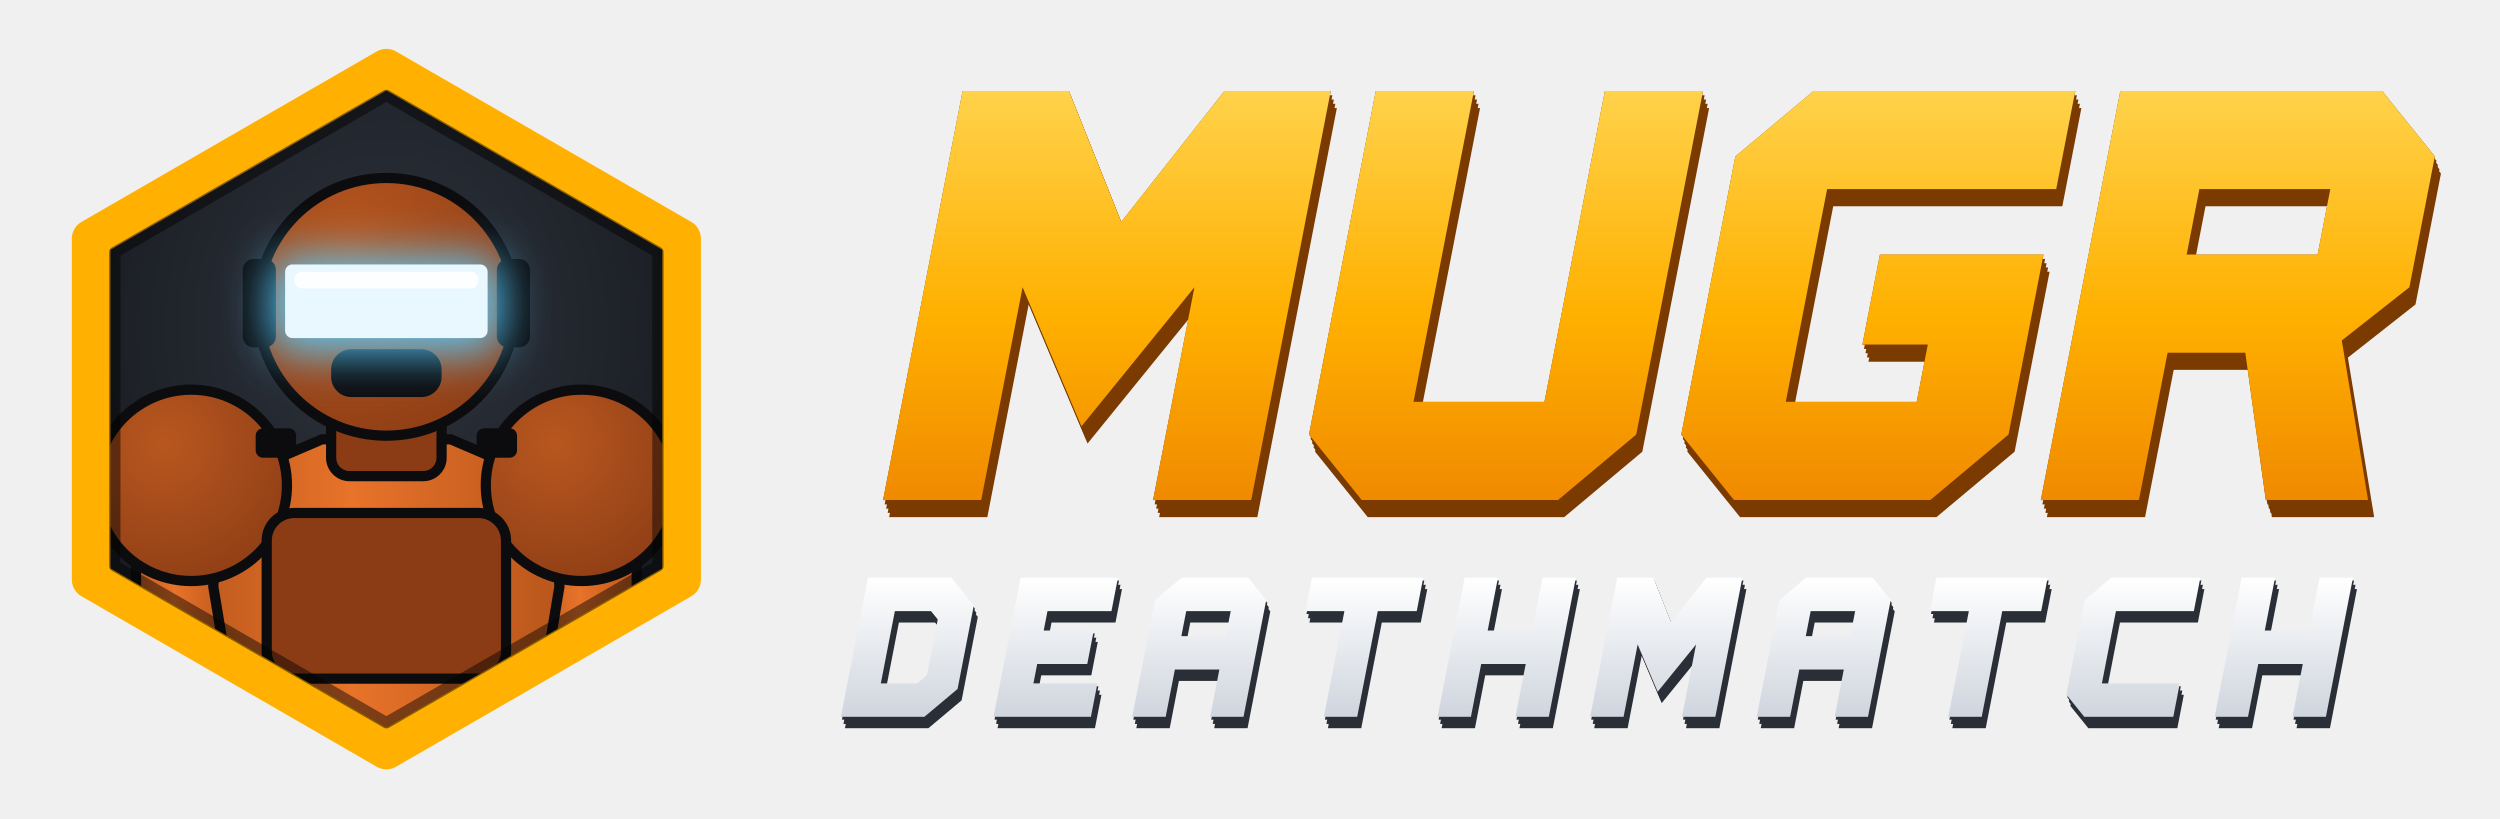
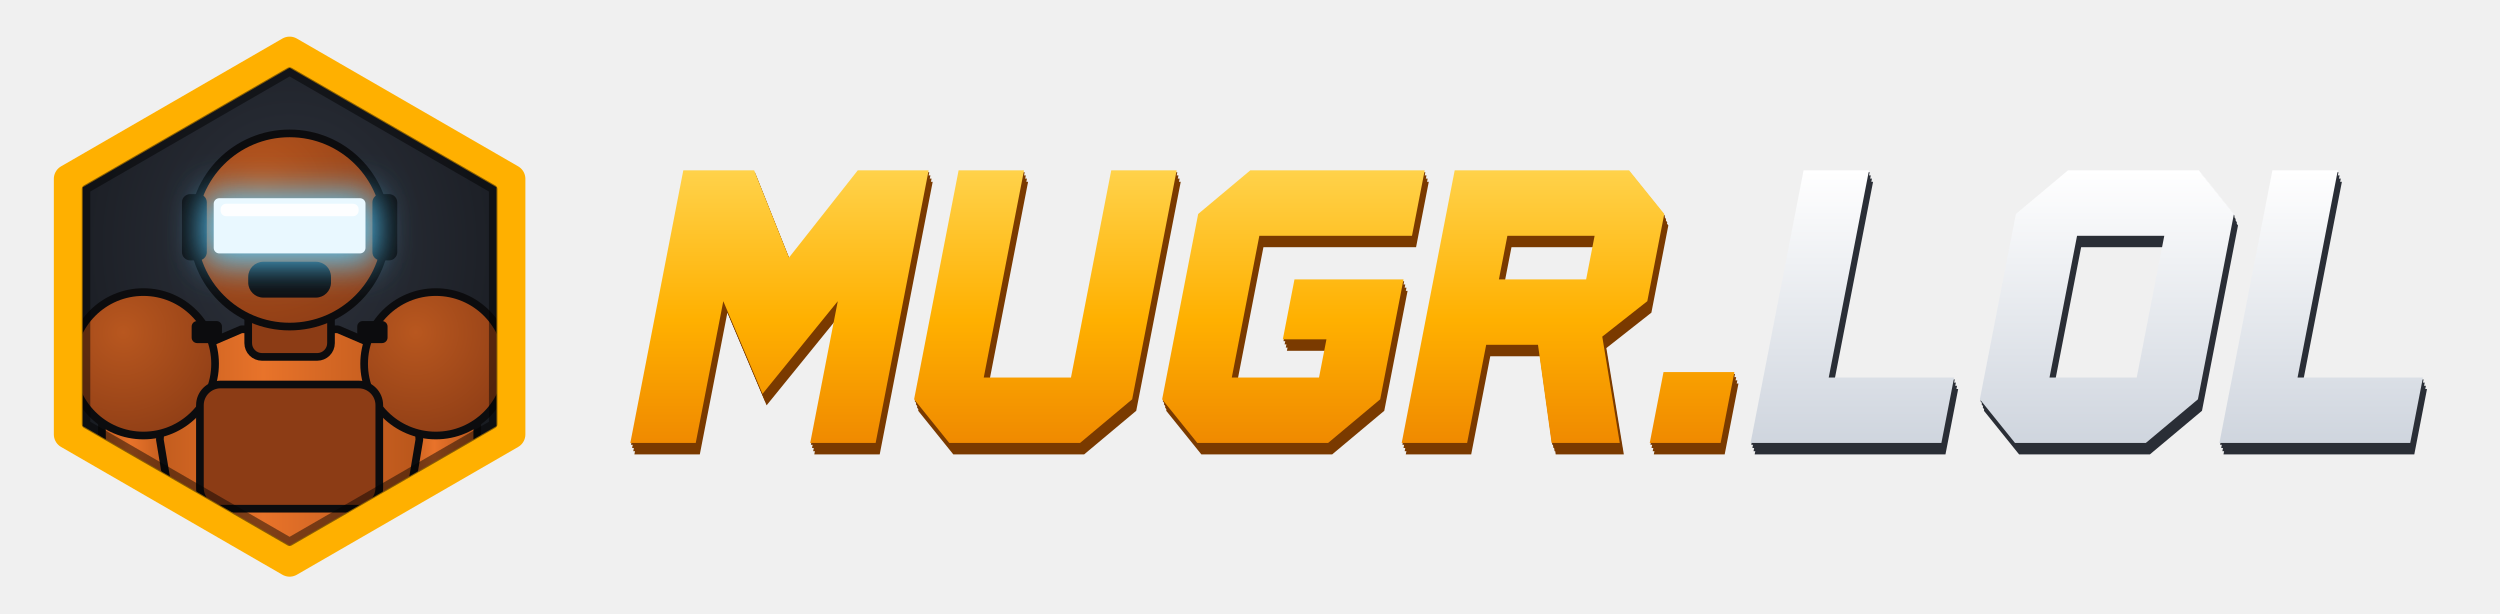
- <svg xmlns="http://www.w3.org/2000/svg" viewBox="0 0 440 144" width="440" height="144" role="img" aria-label="MUGR DEATHMATCH">
+ <svg xmlns="http://www.w3.org/2000/svg" viewBox="0 0 587 144" width="587" height="144" role="img" aria-label="Mugr.lol">
  <defs>
-     <linearGradient id="wa" x1="0" y1="16" x2="0" y2="88" gradientUnits="userSpaceOnUse">
+     <linearGradient id="wa" x1="0" y1="40" x2="0" y2="104" gradientUnits="userSpaceOnUse">
      <stop offset="0" stop-color="#ffd24a" />
      <stop offset=".55" stop-color="#ffb000" />
      <stop offset="1" stop-color="#f08a00" />
    </linearGradient>
-     <linearGradient id="ww" x1="0" y1="101.68" x2="0" y2="126.16" gradientUnits="userSpaceOnUse">
+     <linearGradient id="ww" x1="0" y1="40" x2="0" y2="104" gradientUnits="userSpaceOnUse">
      <stop offset="0" stop-color="#ffffff" />
      <stop offset="1" stop-color="#cfd5de" />
    </linearGradient>
  </defs>
  <g transform="translate(4 8) scale(2)">
    <defs>
      <radialGradient id="wh" cx=".5" cy=".38" r=".7">
        <stop offset="0" stop-color="#2e333d" />
        <stop offset="1" stop-color="#14161b" />
      </radialGradient>
      <radialGradient id="wp" cx=".36" cy=".28" r=".85">
        <stop offset="0" stop-color="#b8571f" />
        <stop offset="1" stop-color="#8c3c15" />
      </radialGradient>
      <linearGradient id="ws" x1="0" y1="0" x2="1" y2="0">
        <stop offset="0" stop-color="#c25c1e" />
        <stop offset=".4" stop-color="#e8732a" />
        <stop offset="1" stop-color="#b9561b" />
      </linearGradient>
      <filter id="wg" x="-50%" y="-150%" width="200%" height="400%">
        <feGaussianBlur stdDeviation="2" />
      </filter>
      <clipPath id="wc">
        <polygon points="32 3.6 56.6 17.8 56.6 46.2 32 60.4 7.4 46.2 7.4 17.8" />
      </clipPath>
    </defs>
    <polygon points="32 2 57.98 17 57.98 47 32 62 6.02 47 6.02 17" fill="url(#wh)" />
    <g clip-path="url(#wc)">
      <rect x="9.97" y="41.14" width="8.42" height="48.6" rx="1.94" fill="url(#ws)" stroke="#0c0c0e" stroke-width=".9" stroke-linejoin="round" />
      <rect x="45.61" y="41.14" width="8.42" height="48.6" rx="1.94" fill="url(#ws)" stroke="#0c0c0e" stroke-width=".9" stroke-linejoin="round" />
      <path d="M26.33 34.66L20.66 37.09L17.1 41.95L16.77 47.62L18.39 57.34L18.39 80.02L45.61 80.02L45.61 57.34L47.23 47.62L46.9 41.95L43.34 37.09L37.67 34.66Z" fill="url(#ws)" stroke="#0c0c0e" stroke-width=".9" stroke-linejoin="round" />
      <circle cx="14.83" cy="38.71" r="8.42" fill="url(#wp)" stroke="#0c0c0e" stroke-width=".9" stroke-linejoin="round" />
      <circle cx="49.17" cy="38.71" r="8.42" fill="url(#wp)" stroke="#0c0c0e" stroke-width=".9" stroke-linejoin="round" />
      <rect x="21.47" y="41.14" width="21.06" height="14.58" rx="2.43" fill="#8c3c15" stroke="#0c0c0e" stroke-width=".9" stroke-linejoin="round" />
      <rect x="20.5" y="33.69" width="3.56" height="2.59" rx="0.65" fill="#0c0c0e" />
      <rect x="39.94" y="33.69" width="3.56" height="2.59" rx="0.65" fill="#0c0c0e" />
      <rect x="27.14" y="31.42" width="9.72" height="6.48" rx="1.62" fill="#8c3c15" stroke="#0c0c0e" stroke-width=".9" stroke-linejoin="round" />
      <circle cx="32" cy="23" r="11.34" fill="url(#wp)" stroke="#0c0c0e" stroke-width=".9" stroke-linejoin="round" />
      <rect x="19.36" y="18.79" width="2.92" height="7.78" rx="0.97" fill="#0c0c0e" />
      <rect x="41.72" y="18.79" width="2.92" height="7.78" rx="0.97" fill="#0c0c0e" />
      <rect x="27.14" y="26.73" width="9.72" height="4.21" rx="1.78" fill="#0c0c0e" />
      <rect x="21.79" y="18.63" width="20.41" height="8.42" rx="1.62" fill="#59ccff" filter="url(#wg)" opacity=".95" />
      <rect x="23.09" y="19.27" width="17.82" height="6.48" rx="0.65" fill="#e9f8ff" />
      <rect x="23.9" y="19.92" width="16.2" height="1.46" rx="0.65" fill="#ffffff" opacity=".9" />
    </g>
    <polygon points="32 2 57.98 17 57.98 47 32 62 6.02 47 6.02 17" fill="none" stroke="#ffb000" stroke-width="3.4" stroke-linejoin="round" />
    <polygon points="32 4.4 55.9 18.2 55.9 45.8 32 59.6 8.1 45.8 8.1 18.2" fill="none" stroke="#000" stroke-opacity=".45" stroke-width="1" stroke-linejoin="round" />
  </g>
-   <g transform="translate(0 126.16) skewX(-11) translate(0 -126.16)">
-     <path d="M148 88L148 16L166.72 16L180.4 39.04L194.08 16L212.8 16L212.8 88L195.52 88L195.52 50.56L180.4 75.04L165.28 50.56L165.28 88ZM220.72 16L238 16L238 70.72L261.04 70.72L261.04 16L278.32 16L278.32 76.48L266.8 88L232.24 88L220.72 76.48ZM297.76 16L343.84 16L343.84 33.28L303.52 33.28L303.52 70.72L326.56 70.72L326.56 60.64L315.04 60.64L315.04 44.8L343.84 44.8L343.84 76.48L332.32 88L297.76 88L286.24 76.48L286.24 27.52ZM351.76 16L397.84 16L409.36 27.52L409.36 50.56L399.28 59.92L409.36 88L391.36 88L382.72 62.08L369.04 62.08L369.04 88L351.76 88ZM369.04 33.28L392.08 33.28L392.08 44.8L369.04 44.8Z" transform="translate(1.66 3.02)" fill="#7a3a00" fill-rule="evenodd" />
-     <path d="M148 88L148 16L166.72 16L180.4 39.04L194.08 16L212.8 16L212.8 88L195.52 88L195.52 50.56L180.4 75.04L165.28 50.56L165.28 88ZM220.72 16L238 16L238 70.72L261.04 70.72L261.04 16L278.32 16L278.32 76.48L266.8 88L232.24 88L220.72 76.48ZM297.76 16L343.84 16L343.84 33.28L303.52 33.28L303.52 70.72L326.56 70.72L326.56 60.64L315.04 60.64L315.04 44.8L343.84 44.8L343.84 76.48L332.32 88L297.76 88L286.24 76.48L286.24 27.52ZM351.76 16L397.84 16L409.36 27.52L409.36 50.56L399.28 59.92L409.36 88L391.36 88L382.72 62.08L369.04 62.08L369.04 88L351.76 88ZM369.04 33.28L392.08 33.28L392.08 44.8L369.04 44.8Z" transform="translate(1.25 2.27)" fill="#7a3a00" fill-rule="evenodd" />
-     <path d="M148 88L148 16L166.72 16L180.4 39.04L194.08 16L212.8 16L212.8 88L195.52 88L195.52 50.56L180.4 75.04L165.28 50.56L165.28 88ZM220.72 16L238 16L238 70.72L261.04 70.72L261.04 16L278.32 16L278.32 76.48L266.8 88L232.24 88L220.72 76.48ZM297.76 16L343.84 16L343.84 33.28L303.52 33.28L303.52 70.72L326.56 70.72L326.56 60.64L315.04 60.64L315.04 44.8L343.84 44.8L343.84 76.48L332.32 88L297.76 88L286.24 76.48L286.24 27.52ZM351.76 16L397.84 16L409.36 27.52L409.36 50.56L399.28 59.92L409.36 88L391.36 88L382.72 62.08L369.04 62.08L369.04 88L351.76 88ZM369.04 33.28L392.08 33.28L392.08 44.8L369.04 44.8Z" transform="translate(0.84 1.52)" fill="#7a3a00" fill-rule="evenodd" />
-     <path d="M148 88L148 16L166.72 16L180.4 39.04L194.08 16L212.8 16L212.8 88L195.52 88L195.52 50.56L180.4 75.04L165.28 50.56L165.28 88ZM220.72 16L238 16L238 70.72L261.04 70.72L261.04 16L278.32 16L278.32 76.48L266.8 88L232.24 88L220.72 76.48ZM297.76 16L343.84 16L343.84 33.28L303.52 33.28L303.52 70.72L326.56 70.72L326.56 60.64L315.04 60.64L315.04 44.8L343.84 44.8L343.84 76.48L332.32 88L297.76 88L286.24 76.48L286.24 27.52ZM351.76 16L397.84 16L409.36 27.52L409.36 50.56L399.28 59.92L409.36 88L391.36 88L382.72 62.08L369.04 62.08L369.04 88L351.76 88ZM369.04 33.28L392.08 33.28L392.08 44.8L369.04 44.8Z" transform="translate(0.43 0.77)" fill="#7a3a00" fill-rule="evenodd" />
-     <path d="M148 88L148 16L166.72 16L180.4 39.04L194.08 16L212.8 16L212.8 88L195.52 88L195.52 50.56L180.4 75.04L165.28 50.56L165.28 88ZM220.72 16L238 16L238 70.72L261.04 70.72L261.04 16L278.32 16L278.32 76.48L266.8 88L232.24 88L220.72 76.48ZM297.76 16L343.84 16L343.84 33.28L303.52 33.28L303.52 70.72L326.56 70.72L326.56 60.64L315.04 60.64L315.04 44.8L343.84 44.8L343.84 76.48L332.32 88L297.76 88L286.24 76.48L286.24 27.52ZM351.76 16L397.84 16L409.36 27.52L409.36 50.56L399.28 59.92L409.36 88L391.36 88L382.72 62.08L369.04 62.08L369.04 88L351.76 88ZM369.04 33.28L392.08 33.28L392.08 44.8L369.04 44.8Z" transform="translate(0.01 0.02)" fill="#7a3a00" fill-rule="evenodd" />
-     <path d="M148 88L148 16L166.72 16L180.4 39.04L194.08 16L212.8 16L212.8 88L195.52 88L195.52 50.56L180.4 75.04L165.28 50.56L165.28 88ZM220.72 16L238 16L238 70.72L261.04 70.72L261.04 16L278.32 16L278.32 76.48L266.8 88L232.24 88L220.72 76.48ZM297.76 16L343.84 16L343.84 33.28L303.52 33.28L303.52 70.72L326.56 70.72L326.56 60.64L315.04 60.64L315.04 44.8L343.84 44.8L343.84 76.48L332.32 88L297.76 88L286.24 76.48L286.24 27.52ZM351.76 16L397.84 16L409.36 27.52L409.36 50.56L399.28 59.92L409.36 88L391.36 88L382.72 62.08L369.04 62.08L369.04 88L351.76 88ZM369.04 33.28L392.08 33.28L392.08 44.8L369.04 44.8Z" fill="url(#wa)" fill-rule="evenodd" />
-     <path d="M148 101.68L162.69 101.68L167.58 106.58L167.58 121.26L162.69 126.16L148 126.16ZM153.88 107.56L160.24 107.56L161.71 109.02L161.71 118.82L160.24 120.28L153.88 120.28ZM174.86 101.68L192 101.68L192 107.56L180.74 107.56L180.74 110.98L189.55 110.98L189.55 116.86L180.74 116.86L180.74 120.28L192 120.28L192 126.16L174.86 126.16ZM199.28 126.16L199.28 105.6L203.2 101.68L214.95 101.68L218.86 105.6L218.86 126.16L212.99 126.16L212.99 117.84L205.16 117.84L205.16 126.16ZM205.16 107.56L212.99 107.56L212.99 111.96L205.16 111.96ZM226.14 101.68L245.73 101.68L245.73 107.56L238.87 107.56L238.87 126.16L233 126.16L233 107.56L226.14 107.56ZM253.01 101.68L258.88 101.68L258.88 110.98L266.72 110.98L266.72 101.68L272.59 101.68L272.59 126.16L266.72 126.16L266.72 116.86L258.88 116.86L258.88 126.16L253.01 126.16ZM279.87 126.16L279.87 101.68L286.24 101.68L290.89 109.51L295.54 101.68L301.9 101.68L301.9 126.16L296.03 126.16L296.03 113.43L290.89 121.75L285.75 113.43L285.75 126.16ZM309.18 126.16L309.18 105.6L313.1 101.68L324.85 101.68L328.77 105.6L328.77 126.16L322.89 126.16L322.89 117.84L315.06 117.84L315.06 126.16ZM315.06 107.56L322.89 107.56L322.89 111.96L315.06 111.96ZM336.05 101.68L355.63 101.68L355.63 107.56L348.78 107.56L348.78 126.16L342.9 126.16L342.9 107.56L336.05 107.56ZM366.83 101.68L382.5 101.68L382.5 107.56L368.79 107.56L368.79 120.28L382.5 120.28L382.5 126.16L366.83 126.16L362.91 122.24L362.91 105.6ZM389.78 101.68L395.65 101.68L395.65 110.98L403.48 110.98L403.48 101.68L409.36 101.68L409.36 126.16L403.48 126.16L403.48 116.86L395.65 116.86L395.65 126.16L389.78 126.16Z" transform="translate(1.1 2)" fill="#2a2e36" fill-rule="evenodd" />
-     <path d="M148 101.68L162.69 101.68L167.58 106.58L167.58 121.26L162.69 126.16L148 126.16ZM153.88 107.56L160.24 107.56L161.71 109.02L161.71 118.82L160.24 120.28L153.88 120.28ZM174.86 101.68L192 101.68L192 107.56L180.74 107.56L180.74 110.98L189.55 110.98L189.55 116.86L180.74 116.86L180.74 120.28L192 120.28L192 126.16L174.86 126.16ZM199.28 126.16L199.28 105.6L203.2 101.68L214.95 101.68L218.86 105.6L218.86 126.16L212.99 126.16L212.99 117.84L205.16 117.84L205.16 126.16ZM205.16 107.56L212.99 107.56L212.99 111.96L205.16 111.96ZM226.14 101.68L245.73 101.68L245.73 107.56L238.87 107.56L238.87 126.16L233 126.16L233 107.56L226.14 107.56ZM253.01 101.68L258.88 101.68L258.88 110.98L266.72 110.98L266.72 101.68L272.59 101.68L272.59 126.16L266.72 126.16L266.72 116.86L258.88 116.86L258.88 126.16L253.01 126.16ZM279.87 126.16L279.87 101.68L286.24 101.68L290.89 109.51L295.54 101.68L301.9 101.68L301.9 126.16L296.03 126.16L296.03 113.43L290.89 121.75L285.75 113.43L285.75 126.16ZM309.18 126.16L309.18 105.6L313.1 101.68L324.85 101.68L328.77 105.6L328.77 126.16L322.89 126.16L322.89 117.84L315.06 117.84L315.06 126.16ZM315.06 107.56L322.89 107.56L322.89 111.96L315.06 111.96ZM336.05 101.68L355.63 101.68L355.63 107.56L348.78 107.56L348.78 126.16L342.9 126.16L342.9 107.56L336.05 107.56ZM366.83 101.68L382.5 101.68L382.5 107.56L368.79 107.56L368.79 120.28L382.5 120.28L382.5 126.16L366.83 126.16L362.91 122.24L362.91 105.6ZM389.78 101.68L395.65 101.68L395.65 110.98L403.48 110.98L403.48 101.68L409.36 101.68L409.36 126.16L403.48 126.16L403.48 116.86L395.65 116.86L395.65 126.16L389.78 126.16Z" transform="translate(0.69 1.25)" fill="#2a2e36" fill-rule="evenodd" />
-     <path d="M148 101.68L162.69 101.68L167.58 106.58L167.58 121.26L162.69 126.16L148 126.16ZM153.88 107.56L160.24 107.56L161.71 109.02L161.71 118.82L160.24 120.28L153.88 120.28ZM174.86 101.68L192 101.68L192 107.56L180.74 107.56L180.74 110.98L189.55 110.98L189.55 116.86L180.74 116.86L180.74 120.28L192 120.28L192 126.16L174.86 126.16ZM199.28 126.16L199.28 105.6L203.2 101.68L214.95 101.68L218.86 105.6L218.86 126.16L212.99 126.16L212.99 117.84L205.16 117.84L205.16 126.16ZM205.16 107.56L212.99 107.56L212.99 111.96L205.16 111.96ZM226.14 101.68L245.73 101.68L245.73 107.56L238.87 107.56L238.87 126.16L233 126.16L233 107.56L226.14 107.56ZM253.01 101.68L258.88 101.68L258.88 110.98L266.72 110.98L266.72 101.68L272.59 101.68L272.59 126.16L266.72 126.16L266.72 116.86L258.88 116.86L258.88 126.16L253.01 126.16ZM279.87 126.16L279.87 101.68L286.24 101.68L290.89 109.51L295.54 101.68L301.9 101.68L301.9 126.16L296.03 126.16L296.03 113.43L290.89 121.75L285.75 113.43L285.75 126.16ZM309.18 126.16L309.18 105.6L313.1 101.68L324.85 101.68L328.77 105.6L328.77 126.16L322.89 126.16L322.89 117.84L315.06 117.84L315.06 126.16ZM315.06 107.56L322.89 107.56L322.89 111.96L315.06 111.96ZM336.05 101.68L355.63 101.68L355.63 107.56L348.78 107.56L348.78 126.16L342.9 126.16L342.9 107.56L336.05 107.56ZM366.83 101.68L382.5 101.68L382.5 107.56L368.79 107.56L368.79 120.28L382.5 120.28L382.5 126.16L366.83 126.16L362.91 122.24L362.91 105.6ZM389.78 101.68L395.65 101.68L395.65 110.98L403.48 110.98L403.48 101.68L409.36 101.68L409.36 126.16L403.48 126.16L403.48 116.86L395.65 116.86L395.65 126.16L389.78 126.16Z" transform="translate(0.28 0.5)" fill="#2a2e36" fill-rule="evenodd" />
-     <path d="M148 101.68L162.69 101.68L167.58 106.58L167.58 121.26L162.69 126.16L148 126.16ZM153.88 107.56L160.24 107.56L161.71 109.02L161.71 118.82L160.24 120.28L153.88 120.28ZM174.86 101.68L192 101.68L192 107.56L180.74 107.56L180.74 110.98L189.55 110.98L189.55 116.86L180.74 116.86L180.74 120.28L192 120.28L192 126.16L174.86 126.16ZM199.28 126.16L199.28 105.6L203.2 101.68L214.95 101.68L218.86 105.6L218.86 126.16L212.99 126.16L212.99 117.84L205.16 117.84L205.16 126.16ZM205.16 107.56L212.99 107.56L212.99 111.96L205.16 111.96ZM226.14 101.68L245.73 101.68L245.73 107.56L238.87 107.56L238.87 126.16L233 126.16L233 107.56L226.14 107.56ZM253.01 101.68L258.88 101.68L258.88 110.98L266.72 110.98L266.72 101.68L272.59 101.68L272.59 126.16L266.72 126.16L266.72 116.86L258.88 116.86L258.88 126.16L253.01 126.16ZM279.87 126.16L279.87 101.68L286.24 101.68L290.89 109.51L295.54 101.68L301.9 101.68L301.9 126.16L296.03 126.16L296.03 113.43L290.89 121.75L285.75 113.43L285.75 126.16ZM309.18 126.16L309.18 105.6L313.1 101.68L324.85 101.68L328.77 105.6L328.77 126.16L322.89 126.16L322.89 117.84L315.06 117.84L315.06 126.16ZM315.06 107.56L322.89 107.56L322.89 111.96L315.06 111.96ZM336.05 101.68L355.63 101.68L355.63 107.56L348.78 107.56L348.78 126.16L342.9 126.16L342.9 107.56L336.05 107.56ZM366.83 101.68L382.5 101.68L382.5 107.56L368.79 107.56L368.79 120.28L382.5 120.28L382.5 126.16L366.83 126.16L362.91 122.24L362.91 105.6ZM389.78 101.68L395.65 101.68L395.65 110.98L403.48 110.98L403.48 101.68L409.36 101.68L409.36 126.16L403.48 126.16L403.48 116.86L395.65 116.86L395.65 126.16L389.78 126.16Z" fill="url(#ww)" fill-rule="evenodd" />
+   <g transform="translate(0 104) skewX(-11) translate(0 -104)">
+     <path d="M148 104L148 40L164.64 40L176.8 60.48L188.96 40L205.6 40L205.6 104L190.24 104L190.24 70.72L176.8 92.48L163.36 70.72L163.36 104ZM212.64 40L228 40L228 88.64L248.48 88.64L248.48 40L263.84 40L263.84 93.76L253.6 104L222.88 104L212.64 93.76ZM281.12 40L322.08 40L322.08 55.36L286.24 55.36L286.24 88.64L306.72 88.64L306.72 79.68L296.48 79.68L296.48 65.6L322.08 65.6L322.08 93.76L311.84 104L281.12 104L270.88 93.76L270.88 50.24ZM329.12 40L370.08 40L380.32 50.24L380.32 70.72L371.36 79.04L380.32 104L364.32 104L356.64 80.96L344.48 80.96L344.48 104L329.12 104ZM344.48 55.36L364.96 55.36L364.96 65.6L344.48 65.6ZM387.36 87.36L404 87.36L404 104L387.36 104Z" transform="translate(1.48 2.69)" fill="#7a3a00" fill-rule="evenodd" />
+     <path d="M148 104L148 40L164.64 40L176.8 60.48L188.96 40L205.6 40L205.6 104L190.24 104L190.24 70.72L176.8 92.48L163.36 70.72L163.36 104ZM212.64 40L228 40L228 88.64L248.48 88.64L248.48 40L263.84 40L263.84 93.76L253.6 104L222.88 104L212.64 93.76ZM281.12 40L322.08 40L322.08 55.36L286.24 55.36L286.24 88.64L306.72 88.64L306.72 79.68L296.48 79.68L296.48 65.6L322.08 65.6L322.08 93.76L311.84 104L281.12 104L270.88 93.76L270.88 50.24ZM329.12 40L370.08 40L380.32 50.24L380.32 70.72L371.36 79.04L380.32 104L364.32 104L356.64 80.96L344.48 80.96L344.48 104L329.12 104ZM344.48 55.36L364.96 55.36L364.96 65.6L344.48 65.6ZM387.36 87.36L404 87.36L404 104L387.36 104Z" transform="translate(1.07 1.94)" fill="#7a3a00" fill-rule="evenodd" />
+     <path d="M148 104L148 40L164.64 40L176.8 60.48L188.96 40L205.6 40L205.6 104L190.24 104L190.24 70.72L176.8 92.48L163.36 70.72L163.36 104ZM212.64 40L228 40L228 88.64L248.48 88.64L248.48 40L263.84 40L263.84 93.76L253.6 104L222.88 104L212.64 93.76ZM281.12 40L322.08 40L322.08 55.36L286.24 55.36L286.24 88.64L306.72 88.64L306.72 79.68L296.48 79.68L296.48 65.6L322.08 65.6L322.08 93.76L311.84 104L281.12 104L270.88 93.76L270.88 50.24ZM329.12 40L370.08 40L380.32 50.24L380.32 70.72L371.36 79.04L380.32 104L364.32 104L356.64 80.96L344.48 80.96L344.48 104L329.12 104ZM344.48 55.36L364.96 55.36L364.96 65.6L344.48 65.6ZM387.36 87.36L404 87.36L404 104L387.36 104Z" transform="translate(0.65 1.19)" fill="#7a3a00" fill-rule="evenodd" />
+     <path d="M148 104L148 40L164.64 40L176.8 60.48L188.96 40L205.6 40L205.6 104L190.24 104L190.24 70.72L176.8 92.48L163.36 70.72L163.36 104ZM212.64 40L228 40L228 88.64L248.48 88.64L248.48 40L263.84 40L263.84 93.76L253.6 104L222.88 104L212.64 93.76ZM281.12 40L322.08 40L322.08 55.36L286.24 55.36L286.24 88.64L306.72 88.64L306.72 79.68L296.48 79.68L296.48 65.6L322.08 65.6L322.08 93.76L311.84 104L281.12 104L270.88 93.76L270.88 50.24ZM329.12 40L370.08 40L380.32 50.24L380.32 70.72L371.36 79.04L380.32 104L364.32 104L356.64 80.96L344.48 80.96L344.48 104L329.12 104ZM344.48 55.36L364.96 55.36L364.96 65.6L344.48 65.6ZM387.36 87.36L404 87.36L404 104L387.36 104Z" transform="translate(0.24 0.44)" fill="#7a3a00" fill-rule="evenodd" />
+     <path d="M148 104L148 40L164.64 40L176.8 60.48L188.96 40L205.6 40L205.6 104L190.24 104L190.24 70.72L176.8 92.48L163.36 70.72L163.36 104ZM212.64 40L228 40L228 88.64L248.48 88.64L248.48 40L263.84 40L263.84 93.76L253.6 104L222.88 104L212.64 93.76ZM281.12 40L322.08 40L322.08 55.36L286.24 55.36L286.24 88.64L306.72 88.64L306.72 79.68L296.48 79.68L296.48 65.6L322.08 65.6L322.08 93.76L311.84 104L281.12 104L270.88 93.76L270.88 50.24ZM329.12 40L370.08 40L380.32 50.24L380.32 70.72L371.36 79.04L380.32 104L364.32 104L356.64 80.96L344.48 80.96L344.48 104L329.12 104ZM344.48 55.36L364.96 55.36L364.96 65.6L344.48 65.6ZM387.36 87.36L404 87.36L404 104L387.36 104Z" fill="url(#wa)" fill-rule="evenodd" />
+     <path d="M411.04 40L426.4 40L426.4 88.64L455.84 88.64L455.84 104L411.04 104ZM473.12 40L503.84 40L514.08 50.24L514.08 93.76L503.84 104L473.12 104L462.88 93.76L462.88 50.24ZM478.24 55.36L498.72 55.36L498.72 88.64L478.24 88.64ZM521.12 40L536.48 40L536.48 88.64L565.92 88.64L565.92 104L521.12 104Z" transform="translate(1.48 2.69)" fill="#2a2e36" fill-rule="evenodd" />
+     <path d="M411.04 40L426.4 40L426.4 88.64L455.84 88.64L455.84 104L411.04 104ZM473.12 40L503.84 40L514.08 50.24L514.08 93.76L503.84 104L473.12 104L462.88 93.76L462.88 50.24ZM478.24 55.36L498.72 55.36L498.72 88.64L478.24 88.64ZM521.12 40L536.48 40L536.48 88.64L565.92 88.64L565.92 104L521.12 104Z" transform="translate(1.07 1.94)" fill="#2a2e36" fill-rule="evenodd" />
+     <path d="M411.04 40L426.4 40L426.4 88.64L455.84 88.64L455.84 104L411.04 104ZM473.12 40L503.84 40L514.08 50.24L514.08 93.76L503.84 104L473.12 104L462.88 93.76L462.88 50.24ZM478.24 55.36L498.72 55.36L498.72 88.64L478.24 88.64ZM521.12 40L536.48 40L536.48 88.64L565.92 88.64L565.92 104L521.12 104Z" transform="translate(0.65 1.19)" fill="#2a2e36" fill-rule="evenodd" />
+     <path d="M411.04 40L426.4 40L426.4 88.64L455.84 88.64L455.84 104L411.04 104ZM473.12 40L503.84 40L514.08 50.24L514.08 93.76L503.84 104L473.12 104L462.88 93.76L462.88 50.24ZM478.24 55.36L498.72 55.36L498.72 88.64L478.24 88.64ZM521.12 40L536.48 40L536.48 88.64L565.92 88.64L565.92 104L521.12 104Z" transform="translate(0.24 0.44)" fill="#2a2e36" fill-rule="evenodd" />
+     <path d="M411.04 40L426.4 40L426.4 88.64L455.84 88.64L455.84 104L411.04 104ZM473.12 40L503.84 40L514.08 50.24L514.08 93.76L503.84 104L473.12 104L462.88 93.76L462.88 50.24ZM478.24 55.36L498.72 55.36L498.72 88.64L478.24 88.64ZM521.12 40L536.48 40L536.48 88.64L565.92 88.64L565.92 104L521.12 104Z" fill="url(#ww)" fill-rule="evenodd" />
  </g>
</svg>
